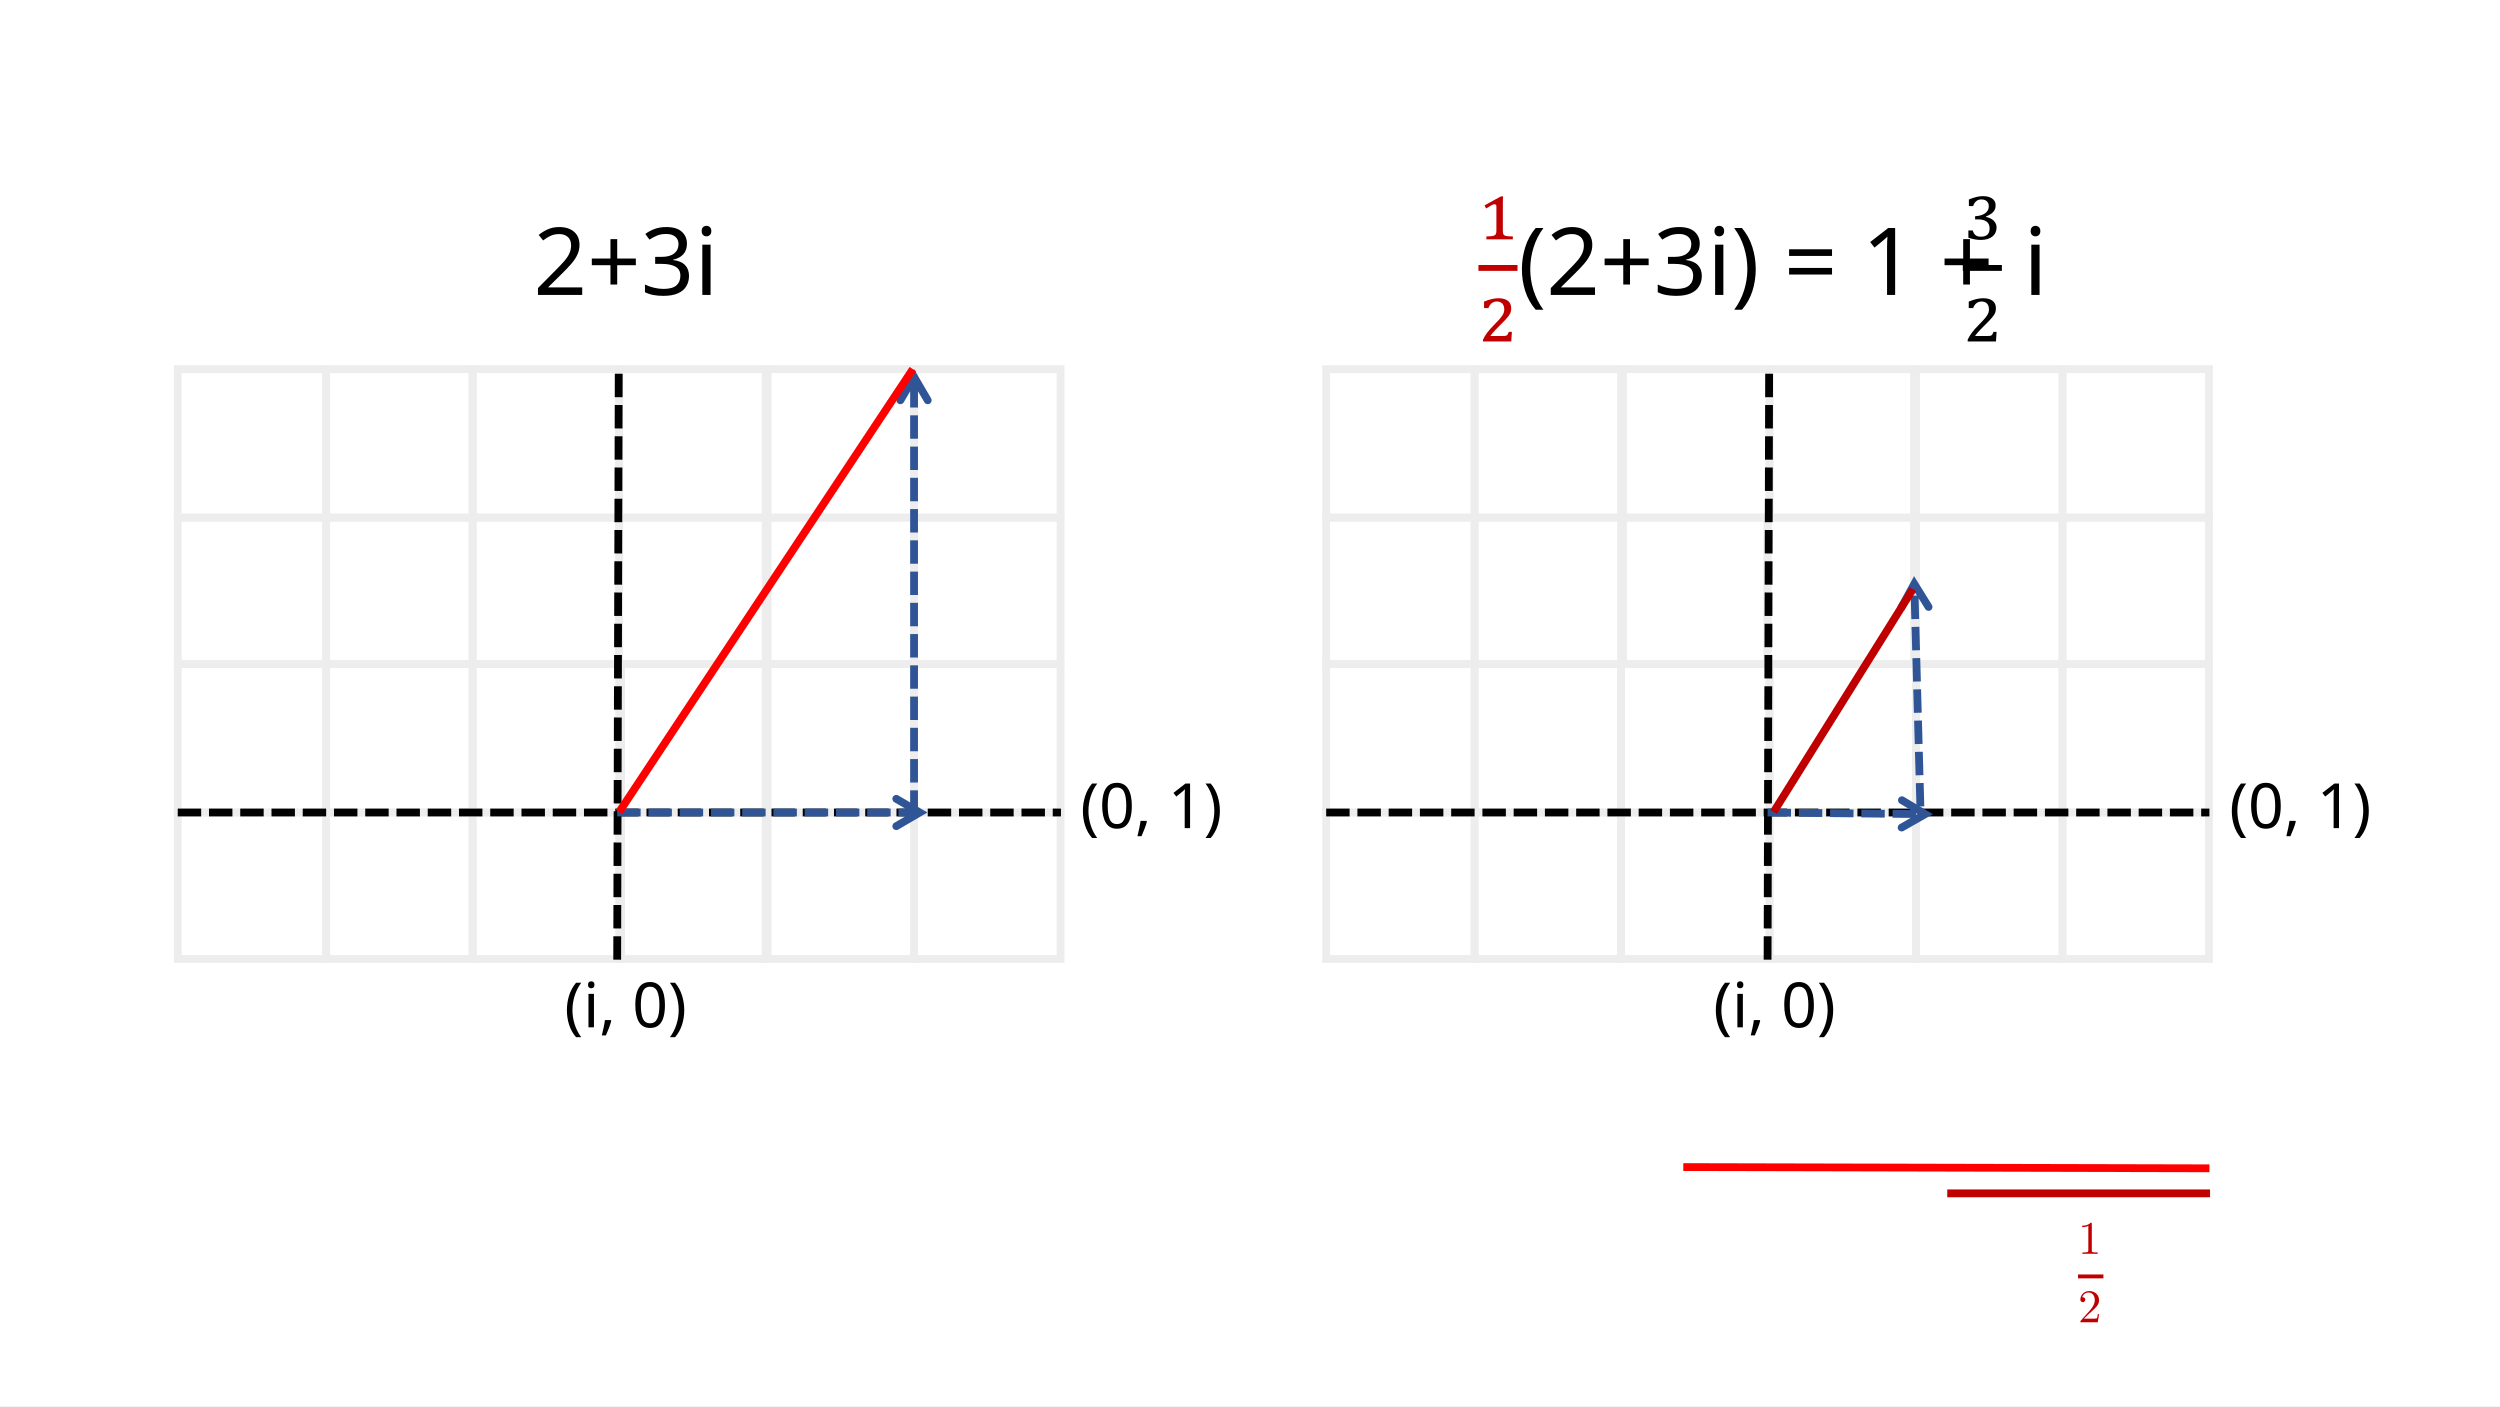
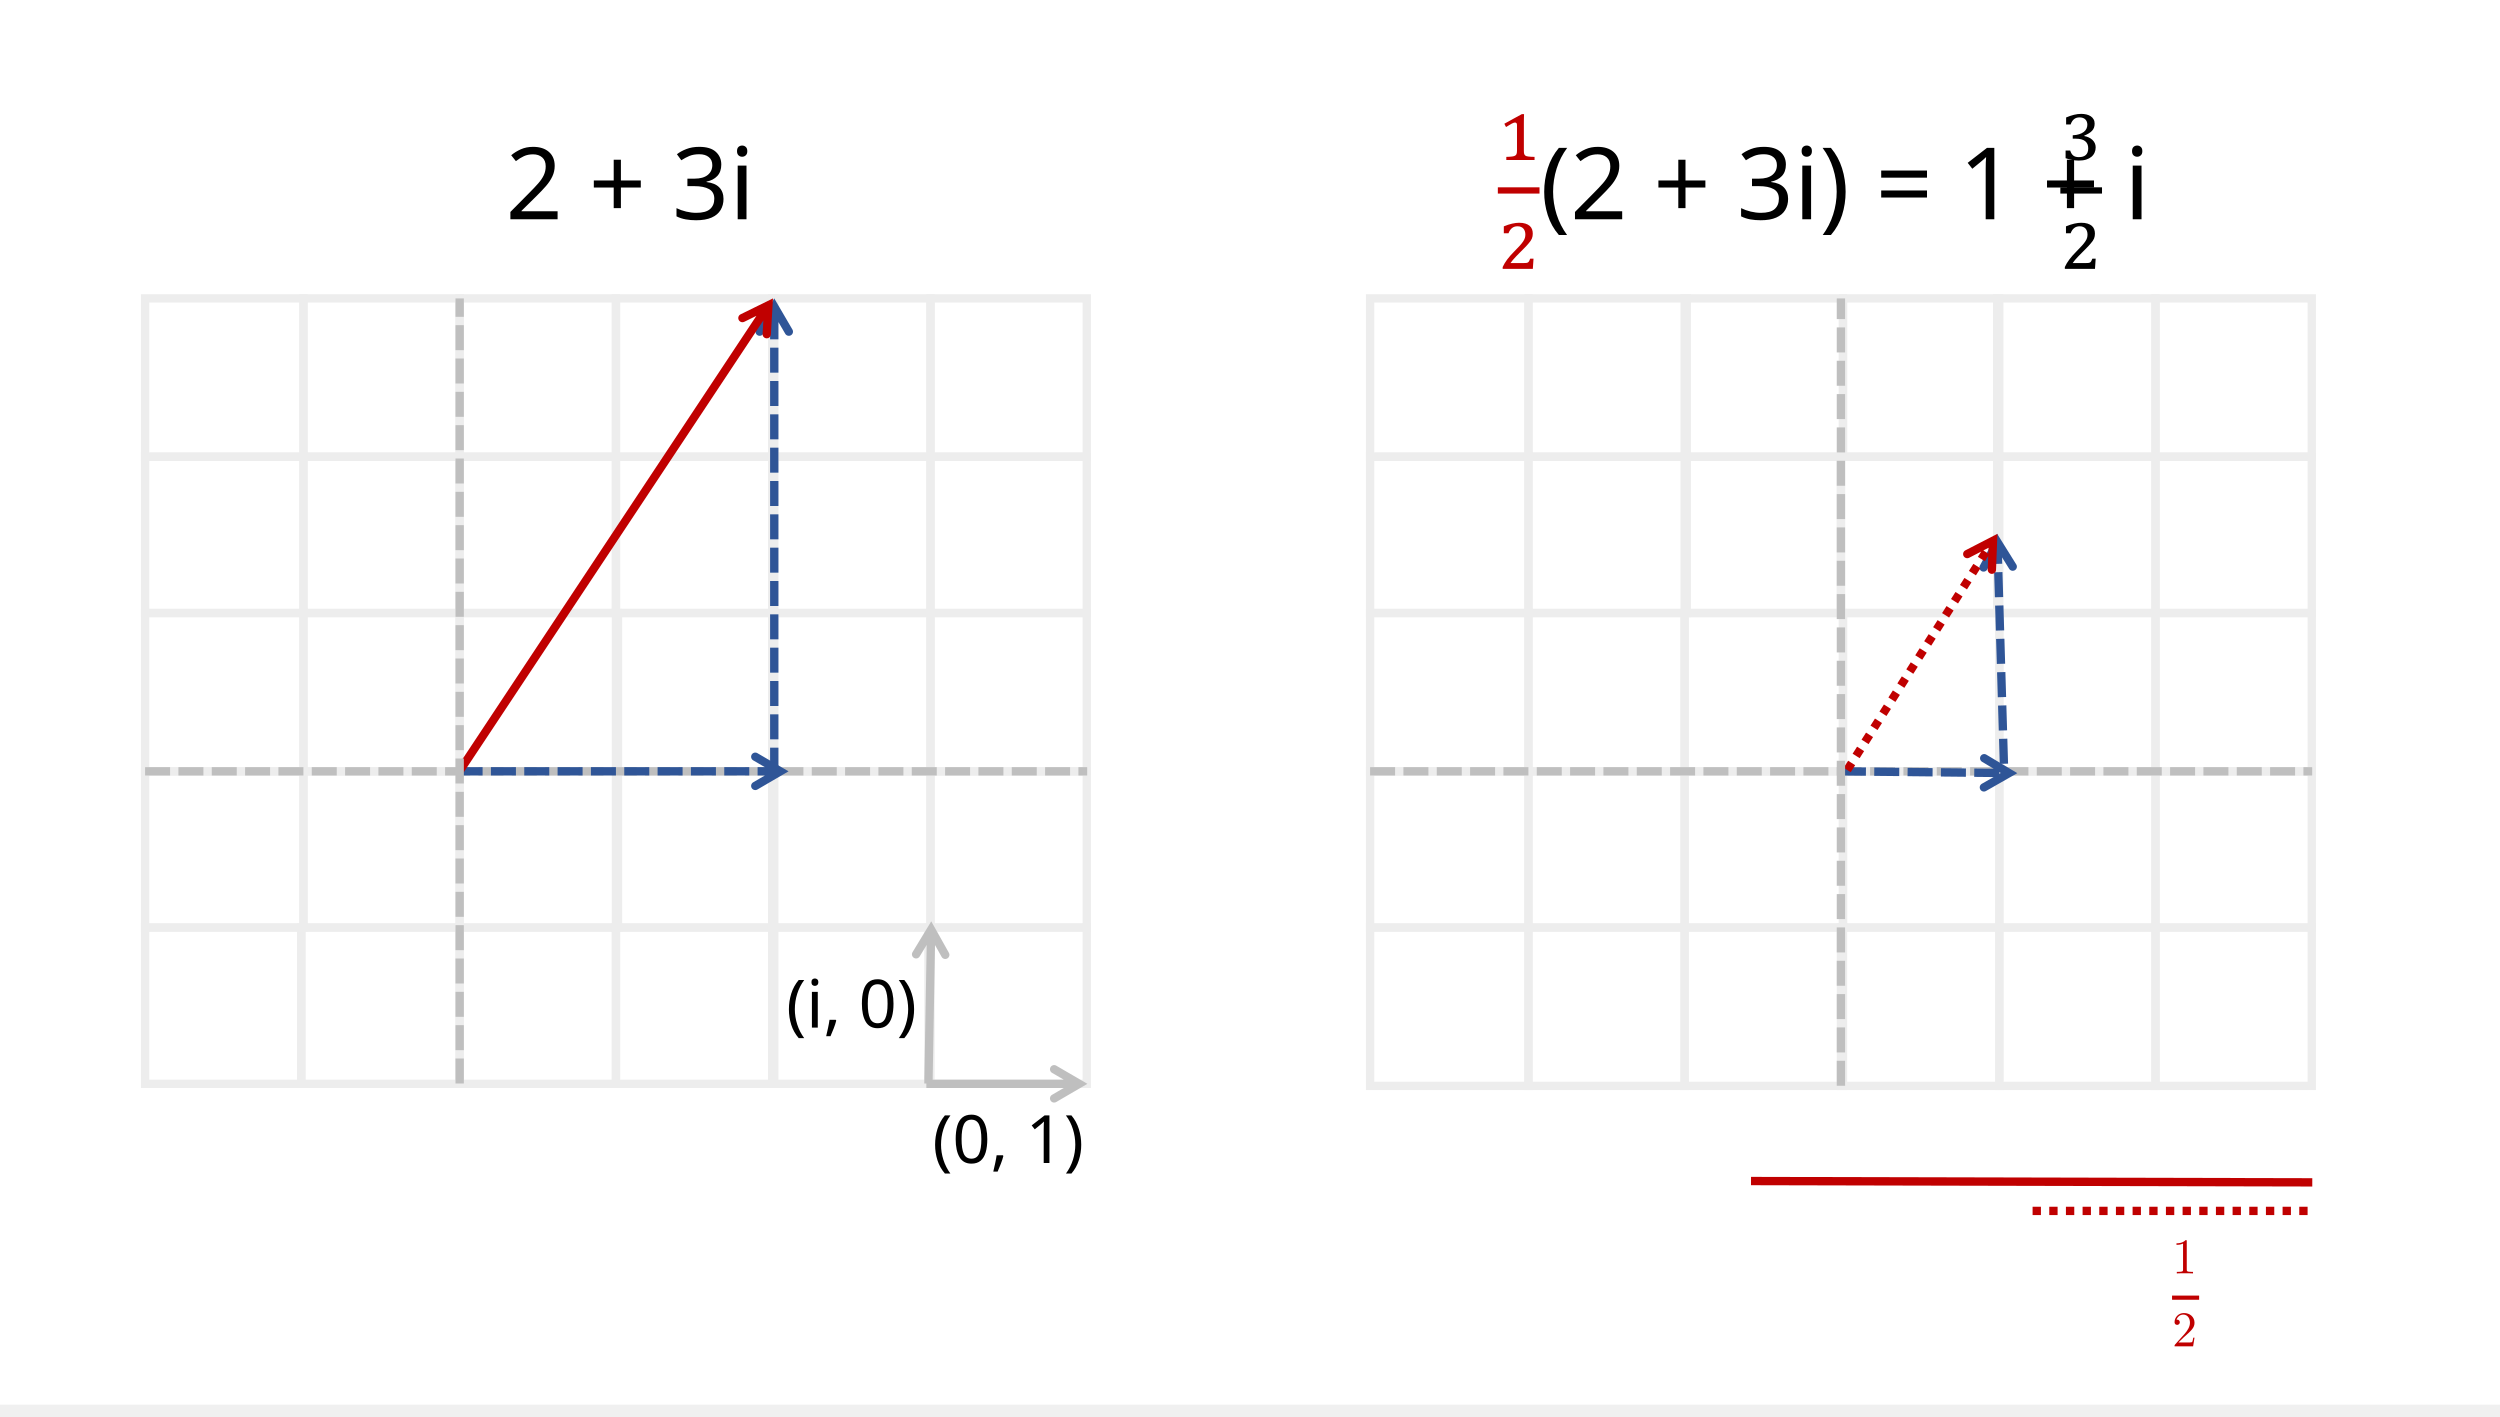
- <svg xmlns="http://www.w3.org/2000/svg" width="1280" height="720" overflow="hidden">
-   <defs>
+ <svg xmlns="http://www.w3.org/2000/svg" width="1200" height="680" overflow="hidden" version="1.1" id="svg195">
+   <defs id="defs5">
    <clipPath id="clip0">
-       <rect x="0" y="0" width="1280" height="720" />
+       <rect x="0" y="0" width="1280" height="720" id="rect2" />
    </clipPath>
  </defs>
-   <g clip-path="url(#clip0)">
-     <rect x="0" y="0" width="1280" height="720" fill="#FFFFFF" />
-     <rect x="167" y="416" width="75" height="75" stroke="#EDEDED" stroke-width="4" stroke-miterlimit="8" fill="none" />
-     <rect x="91" y="416" width="76" height="75" stroke="#EDEDED" stroke-width="4" stroke-miterlimit="8" fill="none" />
-     <rect x="242" y="416" width="76" height="75" stroke="#EDEDED" stroke-width="4" stroke-miterlimit="8" fill="none" />
-     <rect x="242" y="340" width="76" height="76" stroke="#EDEDED" stroke-width="4" stroke-miterlimit="8" fill="none" />
-     <rect x="317" y="416" width="76" height="75" stroke="#EDEDED" stroke-width="4" stroke-miterlimit="8" fill="none" />
-     <rect x="317" y="340" width="76" height="76" stroke="#EDEDED" stroke-width="4" stroke-miterlimit="8" fill="none" />
-     <rect x="317" y="265" width="76" height="75" stroke="#EDEDED" stroke-width="4" stroke-miterlimit="8" fill="none" />
-     <rect x="317" y="189" width="76" height="76" stroke="#EDEDED" stroke-width="4" stroke-miterlimit="8" fill="none" />
-     <rect x="242" y="265" width="75" height="75" stroke="#EDEDED" stroke-width="4" stroke-miterlimit="8" fill="none" />
-     <rect x="242" y="189" width="75" height="76" stroke="#EDEDED" stroke-width="4" stroke-miterlimit="8" fill="none" />
-     <rect x="167" y="340" width="75" height="76" stroke="#EDEDED" stroke-width="4" stroke-miterlimit="8" fill="none" />
-     <rect x="167" y="265" width="75" height="75" stroke="#EDEDED" stroke-width="4" stroke-miterlimit="8" fill="none" />
-     <rect x="91" y="340" width="76" height="76" stroke="#EDEDED" stroke-width="4" stroke-miterlimit="8" fill="none" />
-     <rect x="91" y="265" width="76" height="75" stroke="#EDEDED" stroke-width="4" stroke-miterlimit="8" fill="none" />
-     <rect x="167" y="189" width="75" height="76" stroke="#EDEDED" stroke-width="4" stroke-miterlimit="8" fill="none" />
-     <rect x="91" y="189" width="76" height="76" stroke="#EDEDED" stroke-width="4" stroke-miterlimit="8" fill="none" />
-     <rect x="392" y="416" width="76" height="75" stroke="#EDEDED" stroke-width="4" stroke-miterlimit="8" fill="none" />
-     <rect x="392" y="340" width="76" height="76" stroke="#EDEDED" stroke-width="4" stroke-miterlimit="8" fill="none" />
-     <rect x="468" y="416" width="75" height="75" stroke="#EDEDED" stroke-width="4" stroke-miterlimit="8" fill="none" />
-     <rect x="468" y="340" width="75" height="76" stroke="#EDEDED" stroke-width="4" stroke-miterlimit="8" fill="none" />
-     <rect x="468" y="265" width="75" height="75" stroke="#EDEDED" stroke-width="4" stroke-miterlimit="8" fill="none" />
-     <rect x="468" y="189" width="75" height="76" stroke="#EDEDED" stroke-width="4" stroke-miterlimit="8" fill="none" />
-     <rect x="392" y="265" width="76" height="75" stroke="#EDEDED" stroke-width="4" stroke-miterlimit="8" fill="none" />
-     <rect x="392" y="189" width="76" height="76" stroke="#EDEDED" stroke-width="4" stroke-miterlimit="8" fill="none" />
-     <path d="M91 416 543.205 416" stroke="#000000" stroke-width="4" stroke-miterlimit="8" stroke-dasharray="12 4" fill="none" fill-rule="evenodd" />
-     <path d="M0 0 0.795 302.362" stroke="#000000" stroke-width="4" stroke-miterlimit="8" stroke-dasharray="12 4" fill="none" fill-rule="evenodd" transform="matrix(1 0 0 -1 316 491.362)" />
-     <text font-family="Calibri,Calibri_MSFontService,sans-serif" font-weight="400" font-size="48" transform="translate(273.143 151)">2+3i<tspan font-size="32" x="280.016" y="273">(0, 1)</tspan>
-       <tspan font-size="32" x="15.83" y="375">(i, 0)</tspan>
+   <g clip-path="url(#clip0)" id="g193" transform="translate(-21.35593,-45.76271)">
+     <rect x="0" y="0" width="1280" height="720" fill="#ffffff" id="rect7" />
+     <rect x="167" y="416" width="75" height="75" stroke="#ededed" stroke-width="4" stroke-miterlimit="8" fill="none" id="rect9" />
+     <rect x="91" y="416" width="76" height="75" stroke="#ededed" stroke-width="4" stroke-miterlimit="8" fill="none" id="rect11" />
+     <rect x="242" y="416" width="76" height="75" stroke="#ededed" stroke-width="4" stroke-miterlimit="8" fill="none" id="rect13" />
+     <rect x="242" y="340" width="76" height="76" stroke="#ededed" stroke-width="4" stroke-miterlimit="8" fill="none" id="rect15" />
+     <rect x="317" y="416" width="76" height="75" stroke="#ededed" stroke-width="4" stroke-miterlimit="8" fill="none" id="rect17" />
+     <rect x="317" y="340" width="76" height="76" stroke="#ededed" stroke-width="4" stroke-miterlimit="8" fill="none" id="rect19" />
+     <rect x="317" y="265" width="76" height="75" stroke="#ededed" stroke-width="4" stroke-miterlimit="8" fill="none" id="rect21" />
+     <rect x="317" y="189" width="76" height="76" stroke="#ededed" stroke-width="4" stroke-miterlimit="8" fill="none" id="rect23" />
+     <rect x="242" y="265" width="75" height="75" stroke="#ededed" stroke-width="4" stroke-miterlimit="8" fill="none" id="rect25" />
+     <rect x="242" y="189" width="75" height="76" stroke="#ededed" stroke-width="4" stroke-miterlimit="8" fill="none" id="rect27" />
+     <rect x="167" y="340" width="75" height="76" stroke="#ededed" stroke-width="4" stroke-miterlimit="8" fill="none" id="rect29" />
+     <rect x="167" y="265" width="75" height="75" stroke="#ededed" stroke-width="4" stroke-miterlimit="8" fill="none" id="rect31" />
+     <rect x="91" y="340" width="76" height="76" stroke="#ededed" stroke-width="4" stroke-miterlimit="8" fill="none" id="rect33" />
+     <rect x="91" y="265" width="76" height="75" stroke="#ededed" stroke-width="4" stroke-miterlimit="8" fill="none" id="rect35" />
+     <rect x="167" y="189" width="75" height="76" stroke="#ededed" stroke-width="4" stroke-miterlimit="8" fill="none" id="rect37" />
+     <rect x="91" y="189" width="76" height="76" stroke="#ededed" stroke-width="4" stroke-miterlimit="8" fill="none" id="rect39" />
+     <rect x="392" y="416" width="76" height="75" stroke="#ededed" stroke-width="4" stroke-miterlimit="8" fill="none" id="rect41" />
+     <rect x="392" y="340" width="76" height="76" stroke="#ededed" stroke-width="4" stroke-miterlimit="8" fill="none" id="rect43" />
+     <rect x="468" y="416" width="75" height="75" stroke="#ededed" stroke-width="4" stroke-miterlimit="8" fill="none" id="rect45" />
+     <rect x="468" y="340" width="75" height="76" stroke="#ededed" stroke-width="4" stroke-miterlimit="8" fill="none" id="rect47" />
+     <rect x="468" y="265" width="75" height="75" stroke="#ededed" stroke-width="4" stroke-miterlimit="8" fill="none" id="rect49" />
+     <rect x="468" y="189" width="75" height="76" stroke="#ededed" stroke-width="4" stroke-miterlimit="8" fill="none" id="rect51" />
+     <rect x="392" y="265" width="76" height="75" stroke="#ededed" stroke-width="4" stroke-miterlimit="8" fill="none" id="rect53" />
+     <rect x="392" y="189" width="76" height="76" stroke="#ededed" stroke-width="4" stroke-miterlimit="8" fill="none" id="rect55" />
+     <path d="M 91,416 H 543.205" stroke="#bfbfbf" stroke-width="4" stroke-miterlimit="8" stroke-dasharray="12, 4" fill="none" fill-rule="evenodd" id="path57" />
+     <text font-family="Calibri, Calibri_MSFontService, sans-serif" font-weight="400" font-size="48px" transform="translate(264.045,151)" id="text61">2 + 3i<tspan font-size="32px" x="204.88" y="453" id="tspan59">(0, 1)</tspan>
    </text>
-     <path d="M316 414 328 414 328 418 316 418ZM332 414 344 414 344 418 332 418ZM348 414 360 414 360 418 348 418ZM364 414 376 414 376 418 364 418ZM380 414 392 414 392 418 380 418ZM396 414 408 414 408 418 396 418ZM412 414 424 414 424 418 412 418ZM428 414 440 414 440 418 428 418ZM444 414 456 414 456 418 444 418ZM460 414 470.891 414 470.891 418 460 418ZM459.898 407.273 474.86 416 459.898 424.728C458.944 425.284 457.72 424.962 457.163 424.008 456.607 423.054 456.929 421.829 457.883 421.273L469.883 414.273 469.883 417.728 457.883 410.728C456.929 410.171 456.607 408.946 457.163 407.992 457.72 407.038 458.944 406.716 459.898 407.273Z" fill="#2F5597" />
-     <path d="M2-9.22363e-07 2 12-2 12-2 9.22363e-07ZM2 16 2 28-2 28-2 16ZM2 32 2 44-2 44-2 32ZM2 48 2 60-2 60-2 48ZM2 64 2 76-2 76-2 64ZM2 80 2 92-2 92-2 80ZM2 96 2 108-2 108-2 96ZM2 112 2 124-2 124-2 112ZM2 128 2 140-2 140-2 128ZM2 144 2 156-2 156-2 144ZM2 160 2 172-2 172-2 160ZM2 176 2 188-2 188-2 176ZM2 192 2 204-2 204-2 192ZM2 208 2 220-2 220-2 208ZM8.728 212.695 0 227.657-8.727 212.695C-9.284 211.741-8.962 210.517-8.008 209.96-7.054 209.404-5.829 209.726-5.272 210.68L1.728 222.68-1.727 222.68 5.273 210.68C5.829 209.726 7.054 209.404 8.008 209.96 8.962 210.517 9.284 211.741 8.728 212.695Z" fill="#2F5597" transform="matrix(1 0 0 -1 468 416.648)" />
-     <path d="M0 0 150.378 226.772" stroke="#FF0000" stroke-width="4" stroke-miterlimit="8" fill="none" fill-rule="evenodd" transform="matrix(-1 0 0 1 467.378 189)" />
-     <rect x="755" y="416" width="75" height="75" stroke="#EDEDED" stroke-width="4" stroke-miterlimit="8" fill="none" />
-     <rect x="679" y="416" width="76" height="75" stroke="#EDEDED" stroke-width="4" stroke-miterlimit="8" fill="none" />
-     <rect x="830" y="416" width="76" height="75" stroke="#EDEDED" stroke-width="4" stroke-miterlimit="8" fill="none" />
-     <rect x="830" y="340" width="76" height="76" stroke="#EDEDED" stroke-width="4" stroke-miterlimit="8" fill="none" />
-     <rect x="906" y="416" width="75" height="75" stroke="#EDEDED" stroke-width="4" stroke-miterlimit="8" fill="none" />
-     <rect x="906" y="340" width="75" height="76" stroke="#EDEDED" stroke-width="4" stroke-miterlimit="8" fill="none" />
-     <rect x="905" y="265" width="76" height="75" stroke="#EDEDED" stroke-width="4" stroke-miterlimit="8" fill="none" />
-     <rect x="906" y="189" width="75" height="76" stroke="#EDEDED" stroke-width="4" stroke-miterlimit="8" fill="none" />
-     <rect x="830" y="265" width="75" height="75" stroke="#EDEDED" stroke-width="4" stroke-miterlimit="8" fill="none" />
-     <rect x="830" y="189" width="76" height="76" stroke="#EDEDED" stroke-width="4" stroke-miterlimit="8" fill="none" />
-     <rect x="755" y="340" width="75" height="76" stroke="#EDEDED" stroke-width="4" stroke-miterlimit="8" fill="none" />
-     <rect x="755" y="265" width="76" height="75" stroke="#EDEDED" stroke-width="4" stroke-miterlimit="8" fill="none" />
-     <rect x="679" y="340" width="76" height="76" stroke="#EDEDED" stroke-width="4" stroke-miterlimit="8" fill="none" />
-     <rect x="679" y="265" width="76" height="75" stroke="#EDEDED" stroke-width="4" stroke-miterlimit="8" fill="none" />
-     <rect x="755" y="189" width="76" height="76" stroke="#EDEDED" stroke-width="4" stroke-miterlimit="8" fill="none" />
-     <rect x="679" y="189" width="76" height="76" stroke="#EDEDED" stroke-width="4" stroke-miterlimit="8" fill="none" />
-     <rect x="981" y="416" width="75" height="75" stroke="#EDEDED" stroke-width="4" stroke-miterlimit="8" fill="none" />
-     <rect x="981" y="340" width="75" height="76" stroke="#EDEDED" stroke-width="4" stroke-miterlimit="8" fill="none" />
-     <rect x="1056" y="416" width="75" height="75" stroke="#EDEDED" stroke-width="4" stroke-miterlimit="8" fill="none" />
-     <rect x="1056" y="340" width="75" height="76" stroke="#EDEDED" stroke-width="4" stroke-miterlimit="8" fill="none" />
-     <rect x="1056" y="265" width="75" height="75" stroke="#EDEDED" stroke-width="4" stroke-miterlimit="8" fill="none" />
-     <rect x="1056" y="189" width="75" height="76" stroke="#EDEDED" stroke-width="4" stroke-miterlimit="8" fill="none" />
-     <rect x="980" y="265" width="76" height="75" stroke="#EDEDED" stroke-width="4" stroke-miterlimit="8" fill="none" />
-     <rect x="980" y="189" width="76" height="76" stroke="#EDEDED" stroke-width="4" stroke-miterlimit="8" fill="none" />
-     <path d="M679 416 1131.21 416" stroke="#000000" stroke-width="4" stroke-miterlimit="8" stroke-dasharray="12 4" fill="none" fill-rule="evenodd" />
-     <path d="M0 0 0.795 302.362" stroke="#000000" stroke-width="4" stroke-miterlimit="8" stroke-dasharray="12 4" fill="none" fill-rule="evenodd" transform="matrix(1 0 0 -1 905 491.362)" />
-     <path d="M768.5 100.54 769.542 100.54C769.519 101.167 769.502 101.728 769.491 102.224 769.48 102.719 769.471 103.201 769.465 103.668 769.46 104.135 769.457 104.596 769.457 105.052L769.457 118.04C769.457 118.394 769.468 118.698 769.491 118.955 769.514 119.211 769.551 119.428 769.602 119.604 769.653 119.781 769.722 119.932 769.807 120.057 769.893 120.182 769.992 120.291 770.106 120.382 770.243 120.518 770.425 120.624 770.653 120.698 770.881 120.772 771.171 120.835 771.525 120.886 771.878 120.937 772.302 120.977 772.798 121.006 773.293 121.034 773.889 121.054 774.584 121.065L774.584 122.552 761.031 122.552 761.031 121.065C761.704 121.043 762.273 121.017 762.74 120.988 763.208 120.96 763.606 120.92 763.937 120.869 764.267 120.818 764.532 120.761 764.731 120.698 764.931 120.635 765.105 120.558 765.253 120.467 765.412 120.365 765.549 120.254 765.663 120.134 765.777 120.014 765.868 119.863 765.936 119.681 766.005 119.499 766.059 119.277 766.099 119.015 766.138 118.753 766.158 118.428 766.158 118.04L766.158 105.787C766.158 105.343 766.073 105.029 765.902 104.847 765.731 104.665 765.486 104.574 765.167 104.574 764.814 104.574 764.29 104.756 763.595 105.121 762.9 105.485 762 106.026 760.895 106.744 760.747 106.482 760.61 106.22 760.485 105.958 760.359 105.696 760.228 105.428 760.092 105.155 761.504 104.38 762.903 103.608 764.287 102.839 765.671 102.07 767.076 101.304 768.5 100.54Z" fill="#C00000" fill-rule="evenodd" />
-     <text fill="#000000" fill-opacity="0" font-family="Arial,Arial_MSFontService,sans-serif" font-size="22.012" x="760.092" y="119.801">1</text>
-     <path d="M767.167 152.688C768.352 152.688 769.363 152.821 770.2 153.089 771.038 153.357 771.718 153.719 772.242 154.174 772.767 154.63 773.145 155.177 773.379 155.815 773.612 156.453 773.729 157.142 773.729 157.883 773.729 158.327 773.698 158.74 773.635 159.122 773.573 159.503 773.464 159.879 773.311 160.25 773.157 160.62 772.955 160.993 772.704 161.369 772.453 161.745 772.14 162.144 771.764 162.565 771.479 162.93 771.109 163.352 770.653 163.83 770.197 164.309 769.699 164.821 769.158 165.368 768.617 165.915 768.05 166.485 767.457 167.077 766.865 167.67 766.289 168.256 765.731 168.837 765.173 169.418 764.66 169.982 764.193 170.529 763.726 171.076 763.344 171.577 763.048 172.033L769.371 172.033C769.907 172.033 770.334 172.013 770.653 171.973 770.972 171.934 771.237 171.845 771.448 171.708 771.659 171.572 771.838 171.364 771.986 171.085 772.134 170.806 772.305 170.421 772.499 169.931L774.088 169.931C774.031 170.74 773.977 171.555 773.926 172.375 773.875 173.195 773.82 174.01 773.763 174.819L759.288 174.819 759.288 173.93C759.562 173.315 759.881 172.708 760.245 172.11 760.61 171.512 761.02 170.905 761.476 170.29 761.932 169.675 762.45 169.04 763.031 168.385 763.612 167.729 764.256 167.049 764.962 166.342 766.033 165.271 766.905 164.357 767.577 163.599 768.249 162.842 768.779 162.167 769.166 161.574 769.554 160.982 769.819 160.435 769.961 159.934 770.103 159.432 770.175 158.897 770.175 158.327 770.175 157.746 770.092 157.211 769.927 156.721 769.762 156.231 769.525 155.815 769.218 155.473 768.91 155.131 768.52 154.864 768.047 154.67 767.574 154.476 767.03 154.379 766.415 154.379 765.355 154.379 764.467 154.667 763.749 155.242 763.031 155.818 762.473 156.652 762.074 157.746L759.835 157.746 759.835 154.414C761.294 153.81 762.635 153.371 763.86 153.098 765.085 152.824 766.187 152.688 767.167 152.688Z" fill="#C00000" fill-rule="evenodd" />
-     <text fill="#000000" fill-opacity="0" font-family="Arial,Arial_MSFontService,sans-serif" font-size="22.131" x="759.288" y="172.052">2</text>
-     <path d="M756.964 135.679 776.964 135.679 776.964 138.679 756.964 138.679Z" fill="#C00000" fill-rule="evenodd" />
-     <text font-family="Calibri,Calibri_MSFontService,sans-serif" font-weight="400" font-size="48" transform="translate(777.297 151)">(2+3i) = 1 +</text>
-     <path d="M1015.3 100.421C1016.21 100.421 1017.06 100.518 1017.85 100.711 1018.65 100.905 1019.33 101.198 1019.91 101.591 1020.49 101.985 1020.95 102.474 1021.27 103.061 1021.6 103.648 1021.76 104.329 1021.76 105.103 1021.76 105.833 1021.66 106.476 1021.45 107.035 1021.25 107.593 1020.93 108.1 1020.5 108.556 1020.08 109.011 1019.55 109.424 1018.93 109.795 1018.31 110.165 1017.59 110.521 1016.79 110.863L1016.79 111.068C1017.55 111.205 1018.26 111.424 1018.92 111.726 1019.58 112.028 1020.16 112.409 1020.66 112.871 1021.15 113.332 1021.54 113.865 1021.83 114.469 1022.11 115.073 1022.25 115.739 1022.25 116.468 1022.25 117.38 1022.08 118.226 1021.74 119.006 1021.4 119.786 1020.89 120.462 1020.2 121.031 1019.52 121.601 1018.68 122.045 1017.67 122.364 1016.67 122.683 1015.5 122.843 1014.15 122.843 1013.09 122.843 1012.02 122.737 1010.92 122.527 1009.83 122.316 1008.79 122.039 1007.81 121.698L1007.81 118.006 1010.02 118.006C1010.2 118.576 1010.42 119.063 1010.67 119.467 1010.92 119.872 1011.21 120.202 1011.55 120.459 1011.88 120.715 1012.27 120.9 1012.71 121.014 1013.15 121.128 1013.65 121.185 1014.21 121.185 1015.68 121.185 1016.79 120.835 1017.55 120.134 1018.3 119.433 1018.68 118.371 1018.68 116.947 1018.68 115.431 1018.18 114.284 1017.19 113.503 1016.19 112.723 1014.71 112.332 1012.75 112.332L1011.25 112.332 1011.25 110.692C1012.45 110.635 1013.48 110.467 1014.35 110.188 1015.22 109.909 1015.95 109.547 1016.53 109.102 1017.11 108.658 1017.54 108.14 1017.83 107.547 1018.11 106.955 1018.26 106.323 1018.26 105.65 1018.26 104.557 1017.93 103.694 1017.28 103.061 1016.63 102.429 1015.69 102.113 1014.46 102.113 1013.42 102.113 1012.56 102.398 1011.86 102.967 1011.15 103.537 1010.62 104.386 1010.24 105.514L1008.07 105.514 1008.07 102.147C1009.41 101.577 1010.68 101.147 1011.87 100.857 1013.06 100.566 1014.21 100.421 1015.3 100.421Z" fill-rule="evenodd" />
-     <text fill="#000000" fill-opacity="0" font-family="Arial,Arial_MSFontService,sans-serif" font-size="22.422" x="1007.81" y="120.04">3</text>
-     <path d="M1015.33 152.688C1016.52 152.688 1017.53 152.821 1018.37 153.089 1019.2 153.357 1019.88 153.719 1020.41 154.174 1020.93 154.63 1021.31 155.177 1021.55 155.815 1021.78 156.453 1021.9 157.142 1021.9 157.883 1021.9 158.327 1021.86 158.74 1021.8 159.122 1021.74 159.503 1021.63 159.879 1021.48 160.25 1021.32 160.62 1021.12 160.993 1020.87 161.369 1020.62 161.745 1020.31 162.144 1019.93 162.565 1019.65 162.93 1019.28 163.352 1018.82 163.83 1018.36 164.309 1017.87 164.821 1017.32 165.368 1016.78 165.915 1016.22 166.485 1015.62 167.077 1015.03 167.67 1014.46 168.256 1013.9 168.837 1013.34 169.418 1012.83 169.982 1012.36 170.529 1011.89 171.076 1011.51 171.577 1011.21 172.033L1017.54 172.033C1018.07 172.033 1018.5 172.013 1018.82 171.973 1019.14 171.934 1019.4 171.845 1019.61 171.708 1019.83 171.572 1020 171.364 1020.15 171.085 1020.3 170.806 1020.47 170.421 1020.67 169.931L1022.25 169.931C1022.2 170.74 1022.14 171.555 1022.09 172.375 1022.04 173.195 1021.99 174.01 1021.93 174.819L1007.45 174.819 1007.45 173.93C1007.73 173.315 1008.05 172.708 1008.41 172.11 1008.78 171.512 1009.19 170.905 1009.64 170.29 1010.1 169.675 1010.62 169.04 1011.2 168.385 1011.78 167.729 1012.42 167.049 1013.13 166.342 1014.2 165.271 1015.07 164.357 1015.74 163.599 1016.42 162.842 1016.95 162.167 1017.33 161.574 1017.72 160.982 1017.99 160.435 1018.13 159.934 1018.27 159.432 1018.34 158.897 1018.34 158.327 1018.34 157.746 1018.26 157.211 1018.09 156.721 1017.93 156.231 1017.69 155.815 1017.38 155.473 1017.08 155.131 1016.69 154.864 1016.21 154.67 1015.74 154.476 1015.2 154.379 1014.58 154.379 1013.52 154.379 1012.63 154.667 1011.92 155.242 1011.2 155.818 1010.64 156.652 1010.24 157.746L1008 157.746 1008 154.414C1009.46 153.81 1010.8 153.371 1012.03 153.098 1013.25 152.824 1014.35 152.688 1015.33 152.688Z" fill-rule="evenodd" />
-     <text fill="#000000" fill-opacity="0" font-family="Arial,Arial_MSFontService,sans-serif" font-size="22.131" x="1007.45" y="172.052">2</text>
-     <path d="M1004.96 135.679 1024.96 135.679 1024.96 138.679 1004.96 138.679Z" fill-rule="evenodd" />
-     <text font-family="Calibri,Calibri_MSFontService,sans-serif" font-weight="400" font-size="48" transform="translate(1035.96 151)">i<tspan font-size="32" x="105.446" y="273">(0, 1)</tspan>
-       <tspan font-size="32" x="-158.739" y="375">(i, 0)</tspan>
+     <path d="m 241,414 h 12 v 4 h -12 z m 16,0 h 12 v 4 h -12 z m 16,0 h 12 v 4 h -12 z m 16,0 h 12 v 4 h -12 z m 16,0 h 12 v 4 h -12 z m 16,0 h 12 v 4 h -12 z m 16,0 h 12 v 4 h -12 z m 16,0 h 12 v 4 h -12 z m 16,0 h 12 v 4 h -12 z m 16,0 h 10.891 v 4 H 385 Z m -0.102,-6.727 14.962,8.727 -14.962,8.728 c -0.954,0.556 -2.178,0.234 -2.735,-0.72 -0.556,-0.954 -0.234,-2.179 0.72,-2.735 l 12,-7 v 3.455 l -12,-7 c -0.954,-0.557 -1.276,-1.782 -0.72,-2.736 0.557,-0.954 1.781,-1.276 2.735,-0.719 z" fill="#2f5597" id="path63" />
+     <path d="M 2,-9.22363e-7 2,12 h -4 L -2,9.22363e-7 Z M 2,16 v 12 h -4 V 16 Z m 0,16 1e-5,12 h -4 l -10e-6,-12 z m 1e-5,16 1e-5,12 h -4 l -1e-5,-12 z m 1e-5,16 10e-6,12 h -4 l -1e-5,-12 z m 10e-6,16 v 12 h -4 V 80 Z m 0,16 1e-5,12 h -4 l -1e-5,-12 z m 1e-5,16 1e-5,12 h -4 l -10e-6,-12 z m 1e-5,16 v 12 h -4 v -12 z m 1e-5,16 v 12 h -4 v -12 z m 0,16 1e-5,12 h -4 l -1e-5,-12 z m 1e-5,16 1e-5,12 h -4 l -10e-6,-12 z m 1e-5,16 v 12 h -4 v -12 z m 1e-5,16 v 12 h -4 V 208 Z M 8.728,212.695 1.04667e-4,227.657 -8.727,212.695 c -0.557,-0.954 -0.234,-2.178 0.72,-2.735 0.954,-0.556 2.179,-0.234 2.735,0.72 l 7,12 h -3.455 l 7,-12 c 0.557,-0.954 1.781,-1.276 2.735,-0.72 0.954,0.557 1.276,1.781 0.72,2.735 z" fill="#2f5597" transform="matrix(1,0,0,-1,393,416.648)" id="path65" />
+     <path d="M 3.855,2.195 152.045,225.666 148.711,227.877 0.522,4.406 Z M 0.99,17.285 -0.005,-0.008 15.537,7.638 c 0.991,0.488 1.399,1.686 0.912,2.677 -0.488,0.991 -1.686,1.399 -2.678,0.912 L 1.306,5.095 4.185,3.185 4.983,17.055 C 5.047,18.158 4.204,19.103 3.101,19.166 1.999,19.23 1.053,18.387 0.99,17.285 Z" fill="#c00000" transform="matrix(-1,0,0,1,392.378,189)" id="path67" />
+     <rect x="755" y="416" width="75" height="75" stroke="#ededed" stroke-width="4" stroke-miterlimit="8" fill="none" id="rect69" />
+     <rect x="679" y="416" width="76" height="75" stroke="#ededed" stroke-width="4" stroke-miterlimit="8" fill="none" id="rect71" />
+     <rect x="830" y="416" width="76" height="75" stroke="#ededed" stroke-width="4" stroke-miterlimit="8" fill="none" id="rect73" />
+     <rect x="830" y="340" width="76" height="76" stroke="#ededed" stroke-width="4" stroke-miterlimit="8" fill="none" id="rect75" />
+     <rect x="906" y="416" width="75" height="75" stroke="#ededed" stroke-width="4" stroke-miterlimit="8" fill="none" id="rect77" />
+     <rect x="906" y="340" width="75" height="76" stroke="#ededed" stroke-width="4" stroke-miterlimit="8" fill="none" id="rect79" />
+     <rect x="905" y="265" width="76" height="75" stroke="#ededed" stroke-width="4" stroke-miterlimit="8" fill="none" id="rect81" />
+     <rect x="906" y="189" width="75" height="76" stroke="#ededed" stroke-width="4" stroke-miterlimit="8" fill="none" id="rect83" />
+     <rect x="830" y="265" width="75" height="75" stroke="#ededed" stroke-width="4" stroke-miterlimit="8" fill="none" id="rect85" />
+     <rect x="830" y="189" width="76" height="76" stroke="#ededed" stroke-width="4" stroke-miterlimit="8" fill="none" id="rect87" />
+     <rect x="755" y="340" width="75" height="76" stroke="#ededed" stroke-width="4" stroke-miterlimit="8" fill="none" id="rect89" />
+     <rect x="755" y="265" width="76" height="75" stroke="#ededed" stroke-width="4" stroke-miterlimit="8" fill="none" id="rect91" />
+     <rect x="679" y="340" width="76" height="76" stroke="#ededed" stroke-width="4" stroke-miterlimit="8" fill="none" id="rect93" />
+     <rect x="679" y="265" width="76" height="75" stroke="#ededed" stroke-width="4" stroke-miterlimit="8" fill="none" id="rect95" />
+     <rect x="755" y="189" width="76" height="76" stroke="#ededed" stroke-width="4" stroke-miterlimit="8" fill="none" id="rect97" />
+     <rect x="679" y="189" width="76" height="76" stroke="#ededed" stroke-width="4" stroke-miterlimit="8" fill="none" id="rect99" />
+     <rect x="981" y="416" width="75" height="75" stroke="#ededed" stroke-width="4" stroke-miterlimit="8" fill="none" id="rect101" />
+     <rect x="981" y="340" width="75" height="76" stroke="#ededed" stroke-width="4" stroke-miterlimit="8" fill="none" id="rect103" />
+     <rect x="1056" y="416" width="75" height="75" stroke="#ededed" stroke-width="4" stroke-miterlimit="8" fill="none" id="rect105" />
+     <rect x="1056" y="340" width="75" height="76" stroke="#ededed" stroke-width="4" stroke-miterlimit="8" fill="none" id="rect107" />
+     <rect x="1056" y="265" width="75" height="75" stroke="#ededed" stroke-width="4" stroke-miterlimit="8" fill="none" id="rect109" />
+     <rect x="1056" y="189" width="75" height="76" stroke="#ededed" stroke-width="4" stroke-miterlimit="8" fill="none" id="rect111" />
+     <rect x="980" y="265" width="76" height="75" stroke="#ededed" stroke-width="4" stroke-miterlimit="8" fill="none" id="rect113" />
+     <rect x="980" y="189" width="76" height="76" stroke="#ededed" stroke-width="4" stroke-miterlimit="8" fill="none" id="rect115" />
+     <path d="m 679,416 h 452.21" stroke="#bfbfbf" stroke-width="4" stroke-miterlimit="8" stroke-dasharray="12, 4" fill="none" fill-rule="evenodd" id="path117" />
+     <path d="m 751.854,100.54 h 1.043 c -0.023,0.627 -0.04,1.188 -0.051,1.684 -0.012,0.495 -0.02,0.977 -0.026,1.444 -0.006,0.467 -0.009,0.928 -0.009,1.384 v 12.988 c 0,0.354 0.012,0.658 0.035,0.915 0.022,0.256 0.059,0.473 0.111,0.649 0.051,0.177 0.119,0.328 0.205,0.453 0.085,0.125 0.185,0.234 0.299,0.325 0.137,0.136 0.319,0.242 0.547,0.316 0.228,0.074 0.518,0.137 0.871,0.188 0.353,0.051 0.778,0.091 1.273,0.12 0.496,0.028 1.091,0.048 1.786,0.059 v 1.487 h -13.552 v -1.487 c 0.672,-0.022 1.242,-0.048 1.709,-0.077 0.467,-0.028 0.866,-0.068 1.196,-0.119 0.331,-0.051 0.596,-0.108 0.795,-0.171 0.199,-0.063 0.373,-0.14 0.521,-0.231 0.16,-0.102 0.297,-0.213 0.41,-0.333 0.114,-0.12 0.206,-0.271 0.274,-0.453 0.068,-0.182 0.122,-0.404 0.162,-0.666 0.04,-0.262 0.06,-0.587 0.06,-0.975 v -12.253 c 0,-0.444 -0.085,-0.758 -0.256,-0.94 -0.171,-0.182 -0.416,-0.273 -0.735,-0.273 -0.353,0 -0.877,0.182 -1.572,0.547 -0.695,0.364 -1.595,0.905 -2.701,1.623 -0.148,-0.262 -0.284,-0.524 -0.41,-0.786 -0.125,-0.262 -0.256,-0.53 -0.393,-0.803 1.413,-0.775 2.811,-1.547 4.196,-2.316 1.384,-0.769 2.788,-1.535 4.212,-2.299 z" fill="#c00000" fill-rule="evenodd" id="path119" />
+     <text fill="#000000" fill-opacity="0" font-family="Arial, Arial_MSFontService, sans-serif" font-size="22.012px" x="743.446" y="119.801" id="text121">1</text>
+     <path d="m 750.521,152.688 c 1.185,0 2.196,0.133 3.034,0.401 0.837,0.268 1.518,0.63 2.042,1.085 0.524,0.456 0.903,1.003 1.137,1.641 0.233,0.638 0.35,1.327 0.35,2.068 0,0.444 -0.031,0.857 -0.094,1.239 -0.063,0.381 -0.171,0.757 -0.325,1.128 -0.154,0.37 -0.356,0.743 -0.607,1.119 -0.25,0.376 -0.563,0.775 -0.939,1.196 -0.285,0.365 -0.656,0.787 -1.111,1.265 -0.456,0.479 -0.954,0.991 -1.496,1.538 -0.541,0.547 -1.108,1.117 -1.7,1.709 -0.593,0.593 -1.168,1.179 -1.726,1.76 -0.558,0.581 -1.071,1.145 -1.538,1.692 -0.467,0.547 -0.849,1.048 -1.145,1.504 h 6.323 c 0.535,0 0.963,-0.02 1.282,-0.06 0.319,-0.039 0.584,-0.128 0.794,-0.265 0.211,-0.136 0.391,-0.344 0.539,-0.623 0.148,-0.279 0.319,-0.664 0.512,-1.154 h 1.59 c -0.057,0.809 -0.111,1.624 -0.163,2.444 -0.051,0.82 -0.105,1.635 -0.162,2.444 h -14.475 v -0.889 c 0.273,-0.615 0.592,-1.222 0.957,-1.82 0.365,-0.598 0.775,-1.205 1.23,-1.82 0.456,-0.615 0.975,-1.25 1.556,-1.905 0.581,-0.656 1.224,-1.336 1.931,-2.043 1.071,-1.071 1.942,-1.985 2.615,-2.743 0.672,-0.757 1.201,-1.432 1.589,-2.025 0.387,-0.592 0.652,-1.139 0.795,-1.64 0.142,-0.502 0.213,-1.037 0.213,-1.607 0,-0.581 -0.082,-1.116 -0.248,-1.606 -0.165,-0.49 -0.401,-0.906 -0.709,-1.248 -0.307,-0.342 -0.698,-0.609 -1.171,-0.803 -0.472,-0.194 -1.016,-0.291 -1.632,-0.291 -1.059,0 -1.948,0.288 -2.666,0.863 -0.717,0.576 -1.276,1.41 -1.674,2.504 h -2.239 v -3.332 c 1.458,-0.604 2.8,-1.043 4.024,-1.316 1.225,-0.274 2.328,-0.41 3.307,-0.41 z" fill="#c00000" fill-rule="evenodd" id="path123" />
+     <text fill="#000000" fill-opacity="0" font-family="Arial, Arial_MSFontService, sans-serif" font-size="22.131px" x="742.643" y="172.052" id="text125">2</text>
+     <path d="m 740.319,135.679 h 20 v 3 h -20 z" fill="#c00000" fill-rule="evenodd" id="path127" />
+     <text font-family="Calibri, Calibri_MSFontService, sans-serif" font-weight="400" font-size="48px" transform="translate(760.652,151)" id="text129">(2 + 3i) = 1 +</text>
+     <path d="m 1020.32,100.421 c 0.91,0 1.76,0.097 2.56,0.29 0.79,0.194 1.47,0.487 2.05,0.88 0.59,0.394 1.04,0.883 1.36,1.47 0.33,0.587 0.49,1.268 0.49,2.042 0,0.73 -0.1,1.373 -0.31,1.932 -0.2,0.558 -0.52,1.065 -0.95,1.521 -0.42,0.455 -0.95,0.868 -1.57,1.239 -0.62,0.37 -1.33,0.726 -2.14,1.068 v 0.205 c 0.76,0.137 1.47,0.356 2.13,0.658 0.66,0.302 1.24,0.683 1.74,1.145 0.49,0.461 0.88,0.994 1.17,1.598 0.28,0.604 0.43,1.27 0.43,1.999 0,0.912 -0.17,1.758 -0.52,2.538 -0.34,0.78 -0.85,1.456 -1.53,2.025 -0.69,0.57 -1.53,1.014 -2.53,1.333 -1.01,0.319 -2.18,0.479 -3.52,0.479 -1.06,0 -2.14,-0.106 -3.23,-0.316 -1.1,-0.211 -2.13,-0.488 -3.11,-0.829 v -3.692 h 2.2 c 0.18,0.57 0.4,1.057 0.65,1.461 0.25,0.405 0.54,0.735 0.88,0.992 0.34,0.256 0.72,0.441 1.16,0.555 0.44,0.114 0.94,0.171 1.5,0.171 1.47,0 2.58,-0.35 3.34,-1.051 0.76,-0.701 1.13,-1.763 1.13,-3.187 0,-1.516 -0.49,-2.663 -1.49,-3.444 -1,-0.78 -2.48,-1.171 -4.44,-1.171 h -1.5 v -1.64 c 1.2,-0.057 2.23,-0.225 3.1,-0.504 0.87,-0.279 1.6,-0.641 2.18,-1.086 0.58,-0.444 1.02,-0.962 1.3,-1.555 0.28,-0.592 0.43,-1.224 0.43,-1.897 0,-1.093 -0.33,-1.956 -0.98,-2.589 -0.65,-0.632 -1.59,-0.948 -2.82,-0.948 -1.03,0 -1.9,0.285 -2.6,0.854 -0.7,0.57 -1.24,1.419 -1.62,2.547 h -2.17 v -3.367 c 1.35,-0.57 2.61,-1 3.8,-1.29 1.19,-0.291 2.34,-0.436 3.43,-0.436 z" fill-rule="evenodd" id="path131" />
+     <text fill="#000000" fill-opacity="0" font-family="Arial, Arial_MSFontService, sans-serif" font-size="22.422px" x="1012.84" y="120.04" id="text133">3</text>
+     <path d="m 1020.35,152.688 c 1.19,0 2.2,0.133 3.04,0.401 0.84,0.268 1.52,0.63 2.04,1.085 0.52,0.456 0.9,1.003 1.14,1.641 0.23,0.638 0.35,1.327 0.35,2.068 0,0.444 -0.03,0.857 -0.1,1.239 -0.06,0.381 -0.17,0.757 -0.32,1.128 -0.16,0.37 -0.36,0.743 -0.61,1.119 -0.25,0.376 -0.56,0.775 -0.94,1.196 -0.28,0.365 -0.65,0.787 -1.11,1.265 -0.45,0.479 -0.95,0.991 -1.49,1.538 -0.55,0.547 -1.11,1.117 -1.7,1.709 -0.6,0.593 -1.17,1.179 -1.73,1.76 -0.56,0.581 -1.07,1.145 -1.54,1.692 -0.47,0.547 -0.85,1.048 -1.14,1.504 h 6.32 c 0.53,0 0.96,-0.02 1.28,-0.06 0.32,-0.039 0.58,-0.128 0.8,-0.265 0.21,-0.136 0.39,-0.344 0.53,-0.623 0.15,-0.279 0.32,-0.664 0.52,-1.154 h 1.59 c -0.06,0.809 -0.11,1.624 -0.17,2.444 -0.05,0.82 -0.1,1.635 -0.16,2.444 h -14.47 v -0.889 c 0.27,-0.615 0.59,-1.222 0.95,-1.82 0.37,-0.598 0.78,-1.205 1.23,-1.82 0.46,-0.615 0.98,-1.25 1.56,-1.905 0.58,-0.656 1.22,-1.336 1.93,-2.043 1.07,-1.071 1.94,-1.985 2.61,-2.743 0.68,-0.757 1.21,-1.432 1.59,-2.025 0.39,-0.592 0.66,-1.139 0.8,-1.64 0.14,-0.502 0.21,-1.037 0.21,-1.607 0,-0.581 -0.08,-1.116 -0.25,-1.606 -0.16,-0.49 -0.4,-0.906 -0.7,-1.248 -0.31,-0.342 -0.7,-0.609 -1.18,-0.803 -0.47,-0.194 -1.01,-0.291 -1.63,-0.291 -1.06,0 -1.95,0.288 -2.66,0.863 -0.72,0.576 -1.28,1.41 -1.68,2.504 h -2.24 v -3.332 c 1.46,-0.604 2.8,-1.043 4.03,-1.316 1.22,-0.274 2.32,-0.41 3.3,-0.41 z" fill-rule="evenodd" id="path135" />
+     <text fill="#000000" fill-opacity="0" font-family="Arial, Arial_MSFontService, sans-serif" font-size="22.131px" x="1012.48" y="172.052" id="text137">2</text>
+     <path d="m 1010.32,135.679 h 20 v 3 h -20 z" fill-rule="evenodd" id="path139" />
+     <text font-family="Calibri, Calibri_MSFontService, sans-serif" font-weight="400" font-size="48px" transform="translate(1040.99,151)" id="text141">i</text>
+     <path d="m 905.021,414 11.999,0.124 -0.041,4 -12,-0.124 z m 15.999,0.166 11.999,0.124 -0.041,4 -12,-0.125 z m 15.999,0.165 11.999,0.124 -0.041,4 -11.999,-0.124 z m 15.999,0.166 11.999,0.124 -0.041,4 -11.999,-0.124 z m 15.999,0.165 12,0.124 -0.042,4 -11.999,-0.124 z m 15.999,0.166 0.704,0.007 -0.041,4 -0.704,-0.007 z m -10.218,-6.834 14.871,8.882 -15.051,8.572 c -0.96,0.547 -2.181,0.212 -2.728,-0.748 -0.547,-0.959 -0.212,-2.181 0.748,-2.727 l 12.072,-6.876 -0.036,3.455 -11.927,-7.124 c -0.948,-0.566 -1.258,-1.794 -0.691,-2.742 0.566,-0.949 1.794,-1.258 2.742,-0.692 z" fill="#2f5597" id="path143" />
+     <path d="m 981.234,412.433 -0.352,-11.995 3.999,-0.117 0.351,11.994 z m -0.469,-15.994 -0.351,-11.994 3.998,-0.118 0.351,11.995 z m -0.468,-15.993 -0.352,-11.995 3.999,-0.117 0.351,11.995 z m -0.469,-15.993 -0.351,-11.995 3.998,-0.117 0.352,11.995 z m -0.468,-15.993 -0.351,-11.995 3.998,-0.117 0.351,11.995 z m -0.469,-15.993 -0.351,-11.995 3.998,-0.117 0.352,11.995 z m -0.468,-15.993 -0.306,-10.457 3.998,-0.117 0.306,10.457 z m -6.709,0.727 8.286,-15.21 9.162,14.699 c 0.584,0.938 0.298,2.171 -0.64,2.756 -0.937,0.584 -2.171,0.298 -2.755,-0.64 l -7.348,-11.79 3.453,-0.101 -6.645,12.2 c -0.529,0.97 -1.744,1.328 -2.714,0.799 -0.969,-0.528 -1.327,-1.743 -0.799,-2.713 z" fill="#2f5597" id="path145" />
+     <path d="M 1.687,-1.074 3.835,2.301 0.46,4.448 -1.687,1.074 Z M 5.982,5.676 8.129,9.051 4.754,11.198 2.607,7.823 Z m 4.294,6.75 2.147,3.375 -3.375,2.147 -2.147,-3.375 z m 4.294,6.75 2.147,3.375 -3.375,2.147 -2.147,-3.375 z m 4.294,6.75 2.147,3.375 -3.375,2.147 -2.147,-3.375 z m 4.294,6.75 2.147,3.375 -3.375,2.147 -2.147,-3.375 z m 4.294,6.75 2.147,3.375 -3.375,2.147 -2.147,-3.375 z m 4.294,6.75 2.147,3.375 -3.375,2.147 -2.147,-3.375 z m 4.294,6.75 2.147,3.375 -3.375,2.147 -2.147,-3.375 z m 4.294,6.75 2.147,3.375 -3.375,2.147 -2.147,-3.375 z m 4.294,6.75 2.147,3.375 -3.375,2.147 -2.147,-3.375 z m 4.294,6.75 2.147,3.375 -3.375,2.147 -2.147,-3.375 z m 4.294,6.75 2.147,3.375 -3.375,2.147 -2.147,-3.375 z m 4.294,6.75 2.147,3.375 -3.375,2.147 -2.147,-3.375 z m 4.294,6.75 2.147,3.375 -3.375,2.147 -2.147,-3.375 z m 4.294,6.75 2.147,3.374 -3.375,2.148 -2.147,-3.375 z m 4.294,6.749 1.286,2.022 -3.375,2.147 -1.286,-2.022 z M 71.455,96.06 72.122,113.368 56.727,105.43 c -0.982,-0.507 -1.367,-1.713 -0.861,-2.695 0.506,-0.981 1.713,-1.367 2.694,-0.861 l 12.347,6.368 -2.915,1.854 -0.535,-13.882 c -0.043,-1.104 0.818,-2.033 1.921,-2.075 1.104,-0.043 2.033,0.818 2.076,1.921 z" fill="#c00000" transform="matrix(1,0,0,-1,908,415.361)" id="path147" />
+     <path d="M 0,0 151.177,222.998" stroke="#c00000" stroke-width="4" stroke-miterlimit="8" fill="none" fill-rule="evenodd" transform="matrix(-0.559193,-0.829038,-0.829038,0.559193,1131.25,613.296)" id="path149" />
+     <path d="m 997,627 h 134.55" stroke="#c00000" stroke-width="4" stroke-miterlimit="8" stroke-dasharray="4, 4" fill="none" fill-rule="evenodd" id="path151" />
+     <text fill="#c00000" font-family="'Cambria Math', 'Cambria Math_MSFontService', sans-serif" font-weight="400" font-size="24px" transform="translate(1063.94,657)" id="text155">1<tspan font-size="24px" x="0" y="35" id="tspan153">2</tspan>
    </text>
-     <path d="M905.021 414 917.02 414.124 916.979 418.124 904.979 418ZM921.02 414.166 933.019 414.29 932.978 418.29 920.978 418.165ZM937.019 414.331 949.018 414.455 948.977 418.455 936.978 418.331ZM953.018 414.497 965.017 414.621 964.976 418.621 952.977 418.497ZM969.017 414.662 981.017 414.786 980.975 418.786 968.976 418.662ZM985.016 414.828 985.72 414.835 985.679 418.835 984.975 418.828ZM974.798 407.994 989.669 416.876 974.618 425.448C973.658 425.995 972.437 425.66 971.89 424.7 971.343 423.741 971.678 422.519 972.638 421.973L984.71 415.097 984.674 418.552 972.747 411.428C971.799 410.862 971.489 409.634 972.056 408.686 972.622 407.737 973.85 407.428 974.798 407.994Z" fill="#2F5597" />
-     <path d="M981.233 412.976 980.905 400.981 984.903 400.871 985.232 412.866ZM980.795 396.982 980.466 384.987 984.465 384.877 984.794 396.872ZM980.357 380.988 980.028 368.993 984.026 368.883 984.355 380.878ZM979.918 364.994 979.589 352.999 983.588 352.889 983.917 364.884ZM979.48 349 979.151 337.005 983.149 336.895 983.478 348.891ZM979.041 333.006 978.712 321.011 982.711 320.901 983.04 332.896ZM978.603 317.012 978.274 305.017 982.272 304.907 982.601 316.903ZM978.164 301.018 978.109 299.013 982.108 298.904 982.163 300.909ZM971.685 310.186 980 294.991 989.134 309.707C989.716 310.646 989.428 311.879 988.489 312.461 987.551 313.044 986.318 312.755 985.735 311.817L978.409 300.013 981.863 299.919 975.195 312.106C974.664 313.075 973.449 313.431 972.48 312.9 971.511 312.37 971.155 311.155 971.685 310.186Z" fill="#2F5597" />
-     <path d="M908.091 415.744 979.392 301.638" stroke="#C00000" stroke-width="4" stroke-miterlimit="8" fill="none" fill-rule="evenodd" />
-     <path d="M0 0 151.177 222.998" stroke="#FF0000" stroke-width="4" stroke-miterlimit="8" fill="none" fill-rule="evenodd" transform="matrix(-0.559193 -0.829038 -0.829038 0.559193 1131.25 598.176)" />
-     <path d="M997 611 1131.55 611" stroke="#C00000" stroke-width="4" stroke-miterlimit="8" fill="none" fill-rule="evenodd" />
-     <text fill="#C00000" font-family="Cambria Math,Cambria Math_MSFontService,sans-serif" font-weight="400" font-size="24" transform="translate(1063.94 642)">1<tspan font-size="24" x="0" y="35">2</tspan>
-     </text>
-     <path d="M1063.94 652.526 1076.94 652.526 1076.94 654.526 1063.94 654.526Z" fill="#C00000" fill-rule="evenodd" />
+     <path d="m 1063.94,667.646 h 13 v 2 h -13 z" fill="#c00000" fill-rule="evenodd" id="path157" />
+     <rect x="166" y="491" width="76" height="75" stroke="#ededed" stroke-width="4" stroke-miterlimit="8" fill="none" id="rect159" />
+     <rect x="91" y="491" width="75" height="75" stroke="#ededed" stroke-width="4" stroke-miterlimit="8" fill="none" id="rect161" />
+     <rect x="242" y="491" width="75" height="75" stroke="#ededed" stroke-width="4" stroke-miterlimit="8" fill="none" id="rect163" />
+     <rect x="317" y="491" width="76" height="75" stroke="#ededed" stroke-width="4" stroke-miterlimit="8" fill="none" id="rect165" />
+     <rect x="392" y="491" width="76" height="75" stroke="#ededed" stroke-width="4" stroke-miterlimit="8" fill="none" id="rect167" />
+     <rect x="467" y="491" width="76" height="75" stroke="#ededed" stroke-width="4" stroke-miterlimit="8" fill="none" id="rect169" />
+     <text font-family="Calibri, Calibri_MSFontService, sans-serif" font-weight="400" font-size="32px" transform="translate(398.752,539)" id="text171">(i, 0)</text>
+     <path d="M 2,-0.035 3.291,73.882 -0.709,73.951 -2,0.035 Z M 9.825,62.773 1.36,77.885 -7.627,63.078 c -0.573,-0.944 -0.272,-2.174 0.672,-2.747 0.944,-0.573 2.174,-0.272 2.747,0.672 L 3.001,72.879 -0.454,72.939 6.335,60.819 c 0.54,-0.964 1.759,-1.307 2.722,-0.767 0.964,0.54 1.307,1.759 0.767,2.722 z" fill="#bfbfbf" transform="matrix(1,0,0,-1,467,565.876)" id="path173" />
+     <path d="m 466,564 h 73.34 v 4 H 466 Z m 62.348,-6.727 14.961,8.727 -14.961,8.728 c -0.954,0.556 -2.179,0.234 -2.736,-0.72 -0.556,-0.954 -0.234,-2.179 0.72,-2.735 l 12,-7 v 3.455 l -12,-7 c -0.954,-0.557 -1.276,-1.782 -0.72,-2.736 0.557,-0.954 1.782,-1.276 2.736,-0.719 z" fill="#bfbfbf" id="path175" />
+     <path d="M 0,0 1.04987e-4,376.84" stroke="#bfbfbf" stroke-width="4" stroke-miterlimit="8" stroke-dasharray="12, 4" fill="none" fill-rule="evenodd" transform="matrix(1,0,0,-1,242,565.84)" id="path177" />
+     <rect x="755" y="491" width="75" height="76" stroke="#ededed" stroke-width="4" stroke-miterlimit="8" fill="none" id="rect179" />
+     <rect x="679" y="491" width="76" height="76" stroke="#ededed" stroke-width="4" stroke-miterlimit="8" fill="none" id="rect181" />
+     <rect x="830" y="491" width="76" height="76" stroke="#ededed" stroke-width="4" stroke-miterlimit="8" fill="none" id="rect183" />
+     <rect x="905" y="491" width="76" height="76" stroke="#ededed" stroke-width="4" stroke-miterlimit="8" fill="none" id="rect185" />
+     <rect x="981" y="491" width="75" height="76" stroke="#ededed" stroke-width="4" stroke-miterlimit="8" fill="none" id="rect187" />
+     <rect x="1056" y="491" width="75" height="76" stroke="#ededed" stroke-width="4" stroke-miterlimit="8" fill="none" id="rect189" />
+     <path d="M 0,0 1.04987e-4,377.928" stroke="#bfbfbf" stroke-width="4" stroke-miterlimit="8" stroke-dasharray="12, 4" fill="none" fill-rule="evenodd" transform="matrix(1,0,0,-1,905,566.928)" id="path191" />
  </g>
</svg>
